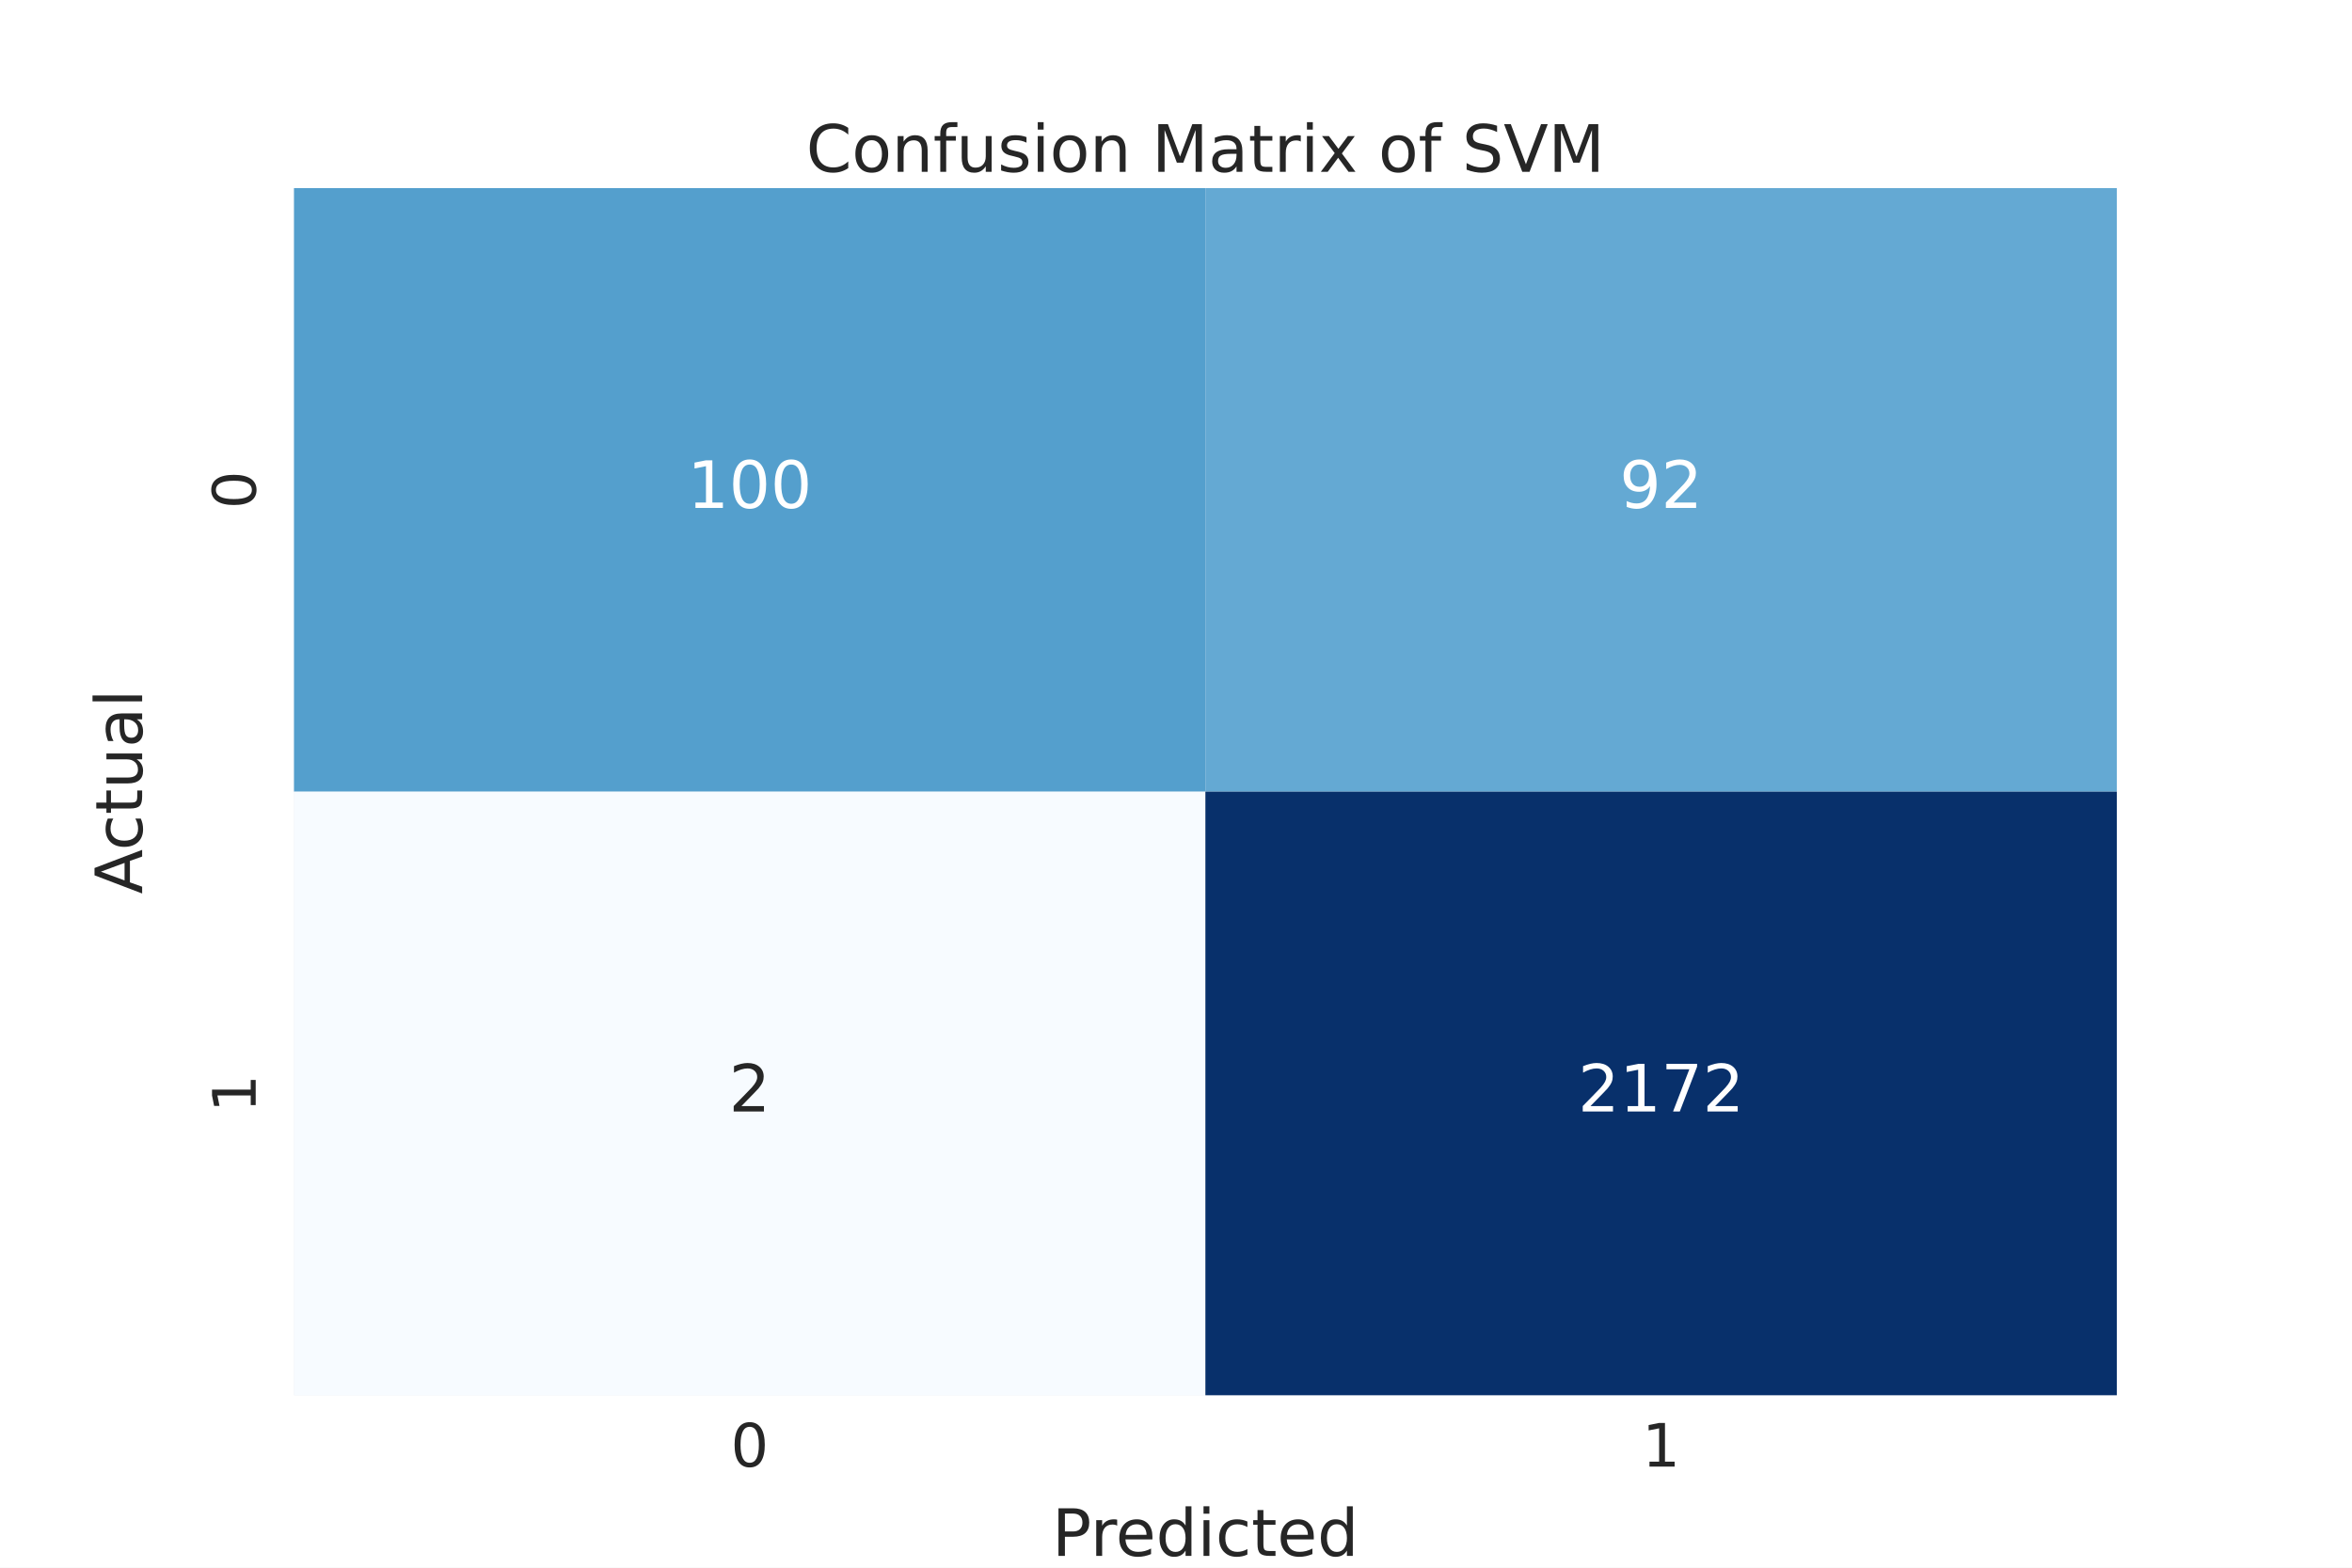
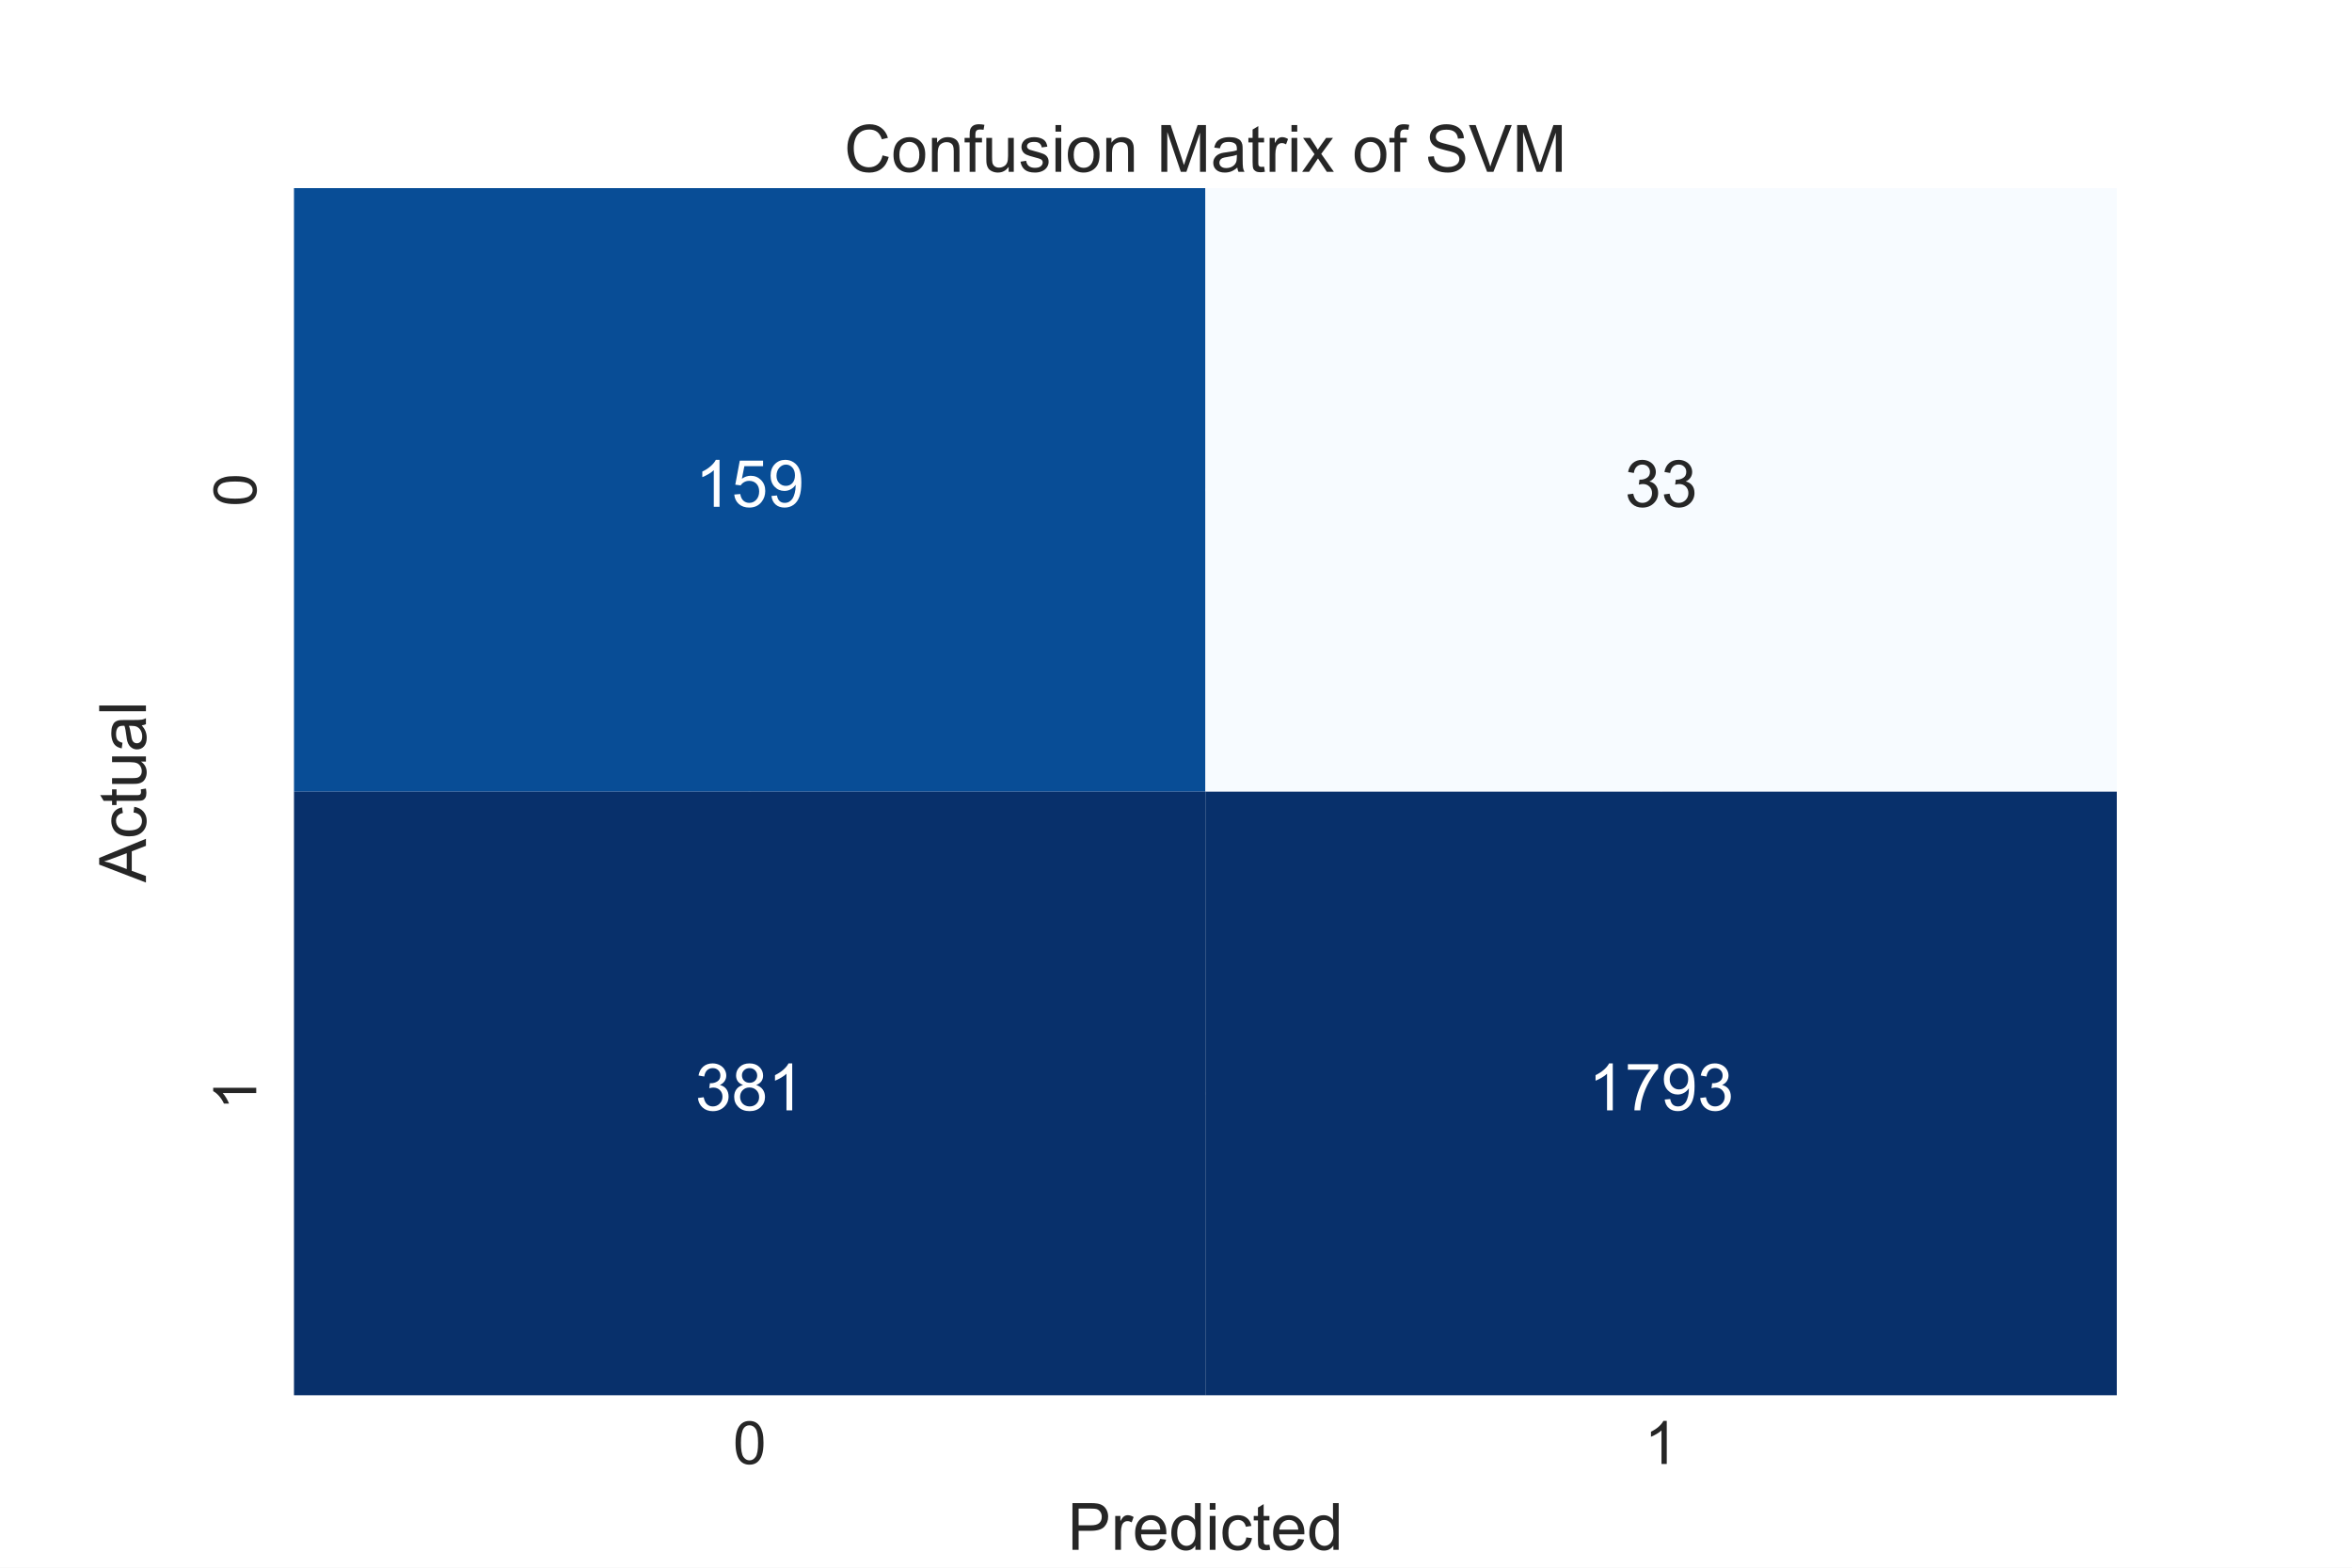
<svg xmlns="http://www.w3.org/2000/svg" xmlns:xlink="http://www.w3.org/1999/xlink" width="864pt" height="576pt" viewBox="0 0 864 576" version="1.1">
  <defs>
    <style type="text/css">*{stroke-linejoin: round; stroke-linecap: butt}</style>
  </defs>
  <g id="figure_1">
    <g id="patch_1">
      <path d="M 0 576  L 864 576  L 864 0  L 0 0  z " style="fill: #ffffff" />
    </g>
    <g id="axes_1">
      <g id="patch_2">
        <path d="M 108 512.64  L 777.6 512.64  L 777.6 69.12  L 108 69.12  z " style="fill: #eaeaf2" />
      </g>
      <g id="matplotlib.axis_1">
        <g id="xtick_1">
+           <g id="line2d_1">
+             <path d="M 275.4 512.64  L 275.4 69.12  " clip-path="url(#p1942354814)" style="fill: none; stroke: #ffffff; stroke-linecap: round" />
+           </g>
          <g id="text_1">
-             <g style="fill: #262626" transform="translate(268.4013 538.8566) scale(0.22 -0.22)">
+             <g style="fill: #262626" transform="translate(269.283 537.8872) scale(0.22 -0.22)">
              <defs>
-                 <path id="DejaVuSans-30" d="M 2034 4250  Q 1547 4250 1301 3770  Q 1056 3291 1056 2328  Q 1056 1369 1301 889  Q 1547 409 2034 409  Q 2525 409 2770 889  Q 3016 1369 3016 2328  Q 3016 3291 2770 3770  Q 2525 4250 2034 4250  z M 2034 4750  Q 2819 4750 3233 4129  Q 3647 3509 3647 2328  Q 3647 1150 3233 529  Q 2819 -91 2034 -91  Q 1250 -91 836 529  Q 422 1150 422 2328  Q 422 3509 836 4129  Q 1250 4750 2034 4750  z " transform="scale(0.015625)" />
+                 <path id="ArialMT-30" d="M 266 2259  Q 266 3072 433 3567  Q 600 4063 929 4331  Q 1259 4600 1759 4600  Q 2128 4600 2406 4451  Q 2684 4303 2865 4023  Q 3047 3744 3150 3342  Q 3253 2941 3253 2259  Q 3253 1453 3087 958  Q 2922 463 2592 192  Q 2263 -78 1759 -78  Q 1097 -78 719 397  Q 266 969 266 2259  z M 844 2259  Q 844 1131 1108 757  Q 1372 384 1759 384  Q 2147 384 2411 759  Q 2675 1134 2675 2259  Q 2675 3391 2411 3762  Q 2147 4134 1753 4134  Q 1366 4134 1134 3806  Q 844 3388 844 2259  z " transform="scale(0.015625)" />
              </defs>
-               <use xlink:href="#DejaVuSans-30" />
+               <use xlink:href="#ArialMT-30" />
            </g>
          </g>
        </g>
        <g id="xtick_2">
+           <g id="line2d_2">
+             <path d="M 610.2 512.64  L 610.2 69.12  " clip-path="url(#p1942354814)" style="fill: none; stroke: #ffffff; stroke-linecap: round" />
+           </g>
          <g id="text_2">
-             <g style="fill: #262626" transform="translate(603.2012 538.8566) scale(0.22 -0.22)">
+             <g style="fill: #262626" transform="translate(604.083 537.8872) scale(0.22 -0.22)">
              <defs>
-                 <path id="DejaVuSans-31" d="M 794 531  L 1825 531  L 1825 4091  L 703 3866  L 703 4441  L 1819 4666  L 2450 4666  L 2450 531  L 3481 531  L 3481 0  L 794 0  L 794 531  z " transform="scale(0.015625)" />
+                 <path id="ArialMT-31" d="M 2384 0  L 1822 0  L 1822 3584  Q 1619 3391 1289 3197  Q 959 3003 697 2906  L 697 3450  Q 1169 3672 1522 3987  Q 1875 4303 2022 4600  L 2384 4600  L 2384 0  z " transform="scale(0.015625)" />
              </defs>
-               <use xlink:href="#DejaVuSans-31" />
+               <use xlink:href="#ArialMT-31" />
            </g>
          </g>
        </g>
        <g id="text_3">
-           <g style="fill: #262626" transform="translate(386.4712 571.6681) scale(0.24 -0.24)">
+           <g style="fill: #262626" transform="translate(392.1075 569.4384) scale(0.24 -0.24)">
            <defs>
-               <path id="DejaVuSans-50" d="M 1259 4147  L 1259 2394  L 2053 2394  Q 2494 2394 2734 2622  Q 2975 2850 2975 3272  Q 2975 3691 2734 3919  Q 2494 4147 2053 4147  L 1259 4147  z M 628 4666  L 2053 4666  Q 2838 4666 3239 4311  Q 3641 3956 3641 3272  Q 3641 2581 3239 2228  Q 2838 1875 2053 1875  L 1259 1875  L 1259 0  L 628 0  L 628 4666  z " transform="scale(0.015625)" />
-               <path id="DejaVuSans-72" d="M 2631 2963  Q 2534 3019 2420 3045  Q 2306 3072 2169 3072  Q 1681 3072 1420 2755  Q 1159 2438 1159 1844  L 1159 0  L 581 0  L 581 3500  L 1159 3500  L 1159 2956  Q 1341 3275 1631 3429  Q 1922 3584 2338 3584  Q 2397 3584 2469 3576  Q 2541 3569 2628 3553  L 2631 2963  z " transform="scale(0.015625)" />
-               <path id="DejaVuSans-65" d="M 3597 1894  L 3597 1613  L 953 1613  Q 991 1019 1311 708  Q 1631 397 2203 397  Q 2534 397 2845 478  Q 3156 559 3463 722  L 3463 178  Q 3153 47 2828 -22  Q 2503 -91 2169 -91  Q 1331 -91 842 396  Q 353 884 353 1716  Q 353 2575 817 3079  Q 1281 3584 2069 3584  Q 2775 3584 3186 3129  Q 3597 2675 3597 1894  z M 3022 2063  Q 3016 2534 2758 2815  Q 2500 3097 2075 3097  Q 1594 3097 1305 2825  Q 1016 2553 972 2059  L 3022 2063  z " transform="scale(0.015625)" />
-               <path id="DejaVuSans-64" d="M 2906 2969  L 2906 4863  L 3481 4863  L 3481 0  L 2906 0  L 2906 525  Q 2725 213 2448 61  Q 2172 -91 1784 -91  Q 1150 -91 751 415  Q 353 922 353 1747  Q 353 2572 751 3078  Q 1150 3584 1784 3584  Q 2172 3584 2448 3432  Q 2725 3281 2906 2969  z M 947 1747  Q 947 1113 1208 752  Q 1469 391 1925 391  Q 2381 391 2643 752  Q 2906 1113 2906 1747  Q 2906 2381 2643 2742  Q 2381 3103 1925 3103  Q 1469 3103 1208 2742  Q 947 2381 947 1747  z " transform="scale(0.015625)" />
-               <path id="DejaVuSans-69" d="M 603 3500  L 1178 3500  L 1178 0  L 603 0  L 603 3500  z M 603 4863  L 1178 4863  L 1178 4134  L 603 4134  L 603 4863  z " transform="scale(0.015625)" />
-               <path id="DejaVuSans-63" d="M 3122 3366  L 3122 2828  Q 2878 2963 2633 3030  Q 2388 3097 2138 3097  Q 1578 3097 1268 2742  Q 959 2388 959 1747  Q 959 1106 1268 751  Q 1578 397 2138 397  Q 2388 397 2633 464  Q 2878 531 3122 666  L 3122 134  Q 2881 22 2623 -34  Q 2366 -91 2075 -91  Q 1284 -91 818 406  Q 353 903 353 1747  Q 353 2603 823 3093  Q 1294 3584 2113 3584  Q 2378 3584 2631 3529  Q 2884 3475 3122 3366  z " transform="scale(0.015625)" />
-               <path id="DejaVuSans-74" d="M 1172 4494  L 1172 3500  L 2356 3500  L 2356 3053  L 1172 3053  L 1172 1153  Q 1172 725 1289 603  Q 1406 481 1766 481  L 2356 481  L 2356 0  L 1766 0  Q 1100 0 847 248  Q 594 497 594 1153  L 594 3053  L 172 3053  L 172 3500  L 594 3500  L 594 4494  L 1172 4494  z " transform="scale(0.015625)" />
+               <path id="ArialMT-50" d="M 494 0  L 494 4581  L 2222 4581  Q 2678 4581 2919 4538  Q 3256 4481 3484 4323  Q 3713 4166 3852 3881  Q 3991 3597 3991 3256  Q 3991 2672 3619 2267  Q 3247 1863 2275 1863  L 1100 1863  L 1100 0  L 494 0  z M 1100 2403  L 2284 2403  Q 2872 2403 3119 2622  Q 3366 2841 3366 3238  Q 3366 3525 3220 3729  Q 3075 3934 2838 4000  Q 2684 4041 2272 4041  L 1100 4041  L 1100 2403  z " transform="scale(0.015625)" />
+               <path id="ArialMT-72" d="M 416 0  L 416 3319  L 922 3319  L 922 2816  Q 1116 3169 1280 3281  Q 1444 3394 1641 3394  Q 1925 3394 2219 3213  L 2025 2691  Q 1819 2813 1613 2813  Q 1428 2813 1281 2702  Q 1134 2591 1072 2394  Q 978 2094 978 1738  L 978 0  L 416 0  z " transform="scale(0.015625)" />
+               <path id="ArialMT-65" d="M 2694 1069  L 3275 997  Q 3138 488 2766 206  Q 2394 -75 1816 -75  Q 1088 -75 661 373  Q 234 822 234 1631  Q 234 2469 665 2931  Q 1097 3394 1784 3394  Q 2450 3394 2872 2941  Q 3294 2488 3294 1666  Q 3294 1616 3291 1516  L 816 1516  Q 847 969 1125 678  Q 1403 388 1819 388  Q 2128 388 2347 550  Q 2566 713 2694 1069  z M 847 1978  L 2700 1978  Q 2663 2397 2488 2606  Q 2219 2931 1791 2931  Q 1403 2931 1139 2672  Q 875 2413 847 1978  z " transform="scale(0.015625)" />
+               <path id="ArialMT-64" d="M 2575 0  L 2575 419  Q 2259 -75 1647 -75  Q 1250 -75 917 144  Q 584 363 401 755  Q 219 1147 219 1656  Q 219 2153 384 2558  Q 550 2963 881 3178  Q 1213 3394 1622 3394  Q 1922 3394 2156 3267  Q 2391 3141 2538 2938  L 2538 4581  L 3097 4581  L 3097 0  L 2575 0  z M 797 1656  Q 797 1019 1065 703  Q 1334 388 1700 388  Q 2069 388 2326 689  Q 2584 991 2584 1609  Q 2584 2291 2321 2609  Q 2059 2928 1675 2928  Q 1300 2928 1048 2622  Q 797 2316 797 1656  z " transform="scale(0.015625)" />
+               <path id="ArialMT-69" d="M 425 3934  L 425 4581  L 988 4581  L 988 3934  L 425 3934  z M 425 0  L 425 3319  L 988 3319  L 988 0  L 425 0  z " transform="scale(0.015625)" />
+               <path id="ArialMT-63" d="M 2588 1216  L 3141 1144  Q 3050 572 2676 248  Q 2303 -75 1759 -75  Q 1078 -75 664 370  Q 250 816 250 1647  Q 250 2184 428 2587  Q 606 2991 970 3192  Q 1334 3394 1763 3394  Q 2303 3394 2647 3120  Q 2991 2847 3088 2344  L 2541 2259  Q 2463 2594 2264 2762  Q 2066 2931 1784 2931  Q 1359 2931 1093 2626  Q 828 2322 828 1663  Q 828 994 1084 691  Q 1341 388 1753 388  Q 2084 388 2306 591  Q 2528 794 2588 1216  z " transform="scale(0.015625)" />
+               <path id="ArialMT-74" d="M 1650 503  L 1731 6  Q 1494 -44 1306 -44  Q 1000 -44 831 53  Q 663 150 594 308  Q 525 466 525 972  L 525 2881  L 113 2881  L 113 3319  L 525 3319  L 525 4141  L 1084 4478  L 1084 3319  L 1650 3319  L 1650 2881  L 1084 2881  L 1084 941  Q 1084 700 1114 631  Q 1144 563 1211 522  Q 1278 481 1403 481  Q 1497 481 1650 503  z " transform="scale(0.015625)" />
            </defs>
-             <use xlink:href="#DejaVuSans-50" />
-             <use xlink:href="#DejaVuSans-72" x="58.553" />
-             <use xlink:href="#DejaVuSans-65" x="97.416" />
-             <use xlink:href="#DejaVuSans-64" x="158.939" />
-             <use xlink:href="#DejaVuSans-69" x="222.416" />
-             <use xlink:href="#DejaVuSans-63" x="250.199" />
-             <use xlink:href="#DejaVuSans-74" x="305.18" />
-             <use xlink:href="#DejaVuSans-65" x="344.389" />
-             <use xlink:href="#DejaVuSans-64" x="405.912" />
+             <use xlink:href="#ArialMT-50" />
+             <use xlink:href="#ArialMT-72" x="66.699" />
+             <use xlink:href="#ArialMT-65" x="100" />
+             <use xlink:href="#ArialMT-64" x="155.615" />
+             <use xlink:href="#ArialMT-69" x="211.23" />
+             <use xlink:href="#ArialMT-63" x="233.447" />
+             <use xlink:href="#ArialMT-74" x="283.447" />
+             <use xlink:href="#ArialMT-65" x="311.23" />
+             <use xlink:href="#ArialMT-64" x="366.846" />
          </g>
        </g>
      </g>
      <g id="matplotlib.axis_2">
        <g id="ytick_1">
+           <g id="line2d_3">
+             <path d="M 108 180  L 777.6 180  " clip-path="url(#p1942354814)" style="fill: none; stroke: #ffffff; stroke-linecap: round" />
+           </g>
          <g id="text_4">
-             <g style="fill: #262626" transform="translate(93.92469 186.9988) rotate(-90) scale(0.22 -0.22)">
-               <use xlink:href="#DejaVuSans-30" />
+             <g style="fill: #262626" transform="translate(94.1275 186.117) rotate(-90) scale(0.22 -0.22)">
+               <use xlink:href="#ArialMT-30" />
            </g>
          </g>
        </g>
        <g id="ytick_2">
+           <g id="line2d_4">
+             <path d="M 108 401.76  L 777.6 401.76  " clip-path="url(#p1942354814)" style="fill: none; stroke: #ffffff; stroke-linecap: round" />
+           </g>
          <g id="text_5">
-             <g style="fill: #262626" transform="translate(93.92469 408.7588) rotate(-90) scale(0.22 -0.22)">
-               <use xlink:href="#DejaVuSans-31" />
+             <g style="fill: #262626" transform="translate(94.1275 407.877) rotate(-90) scale(0.22 -0.22)">
+               <use xlink:href="#ArialMT-31" />
            </g>
          </g>
        </g>
        <g id="text_6">
-           <g style="fill: #262626" transform="translate(52.21688 328.4737) rotate(-90) scale(0.24 -0.24)">
+           <g style="fill: #262626" transform="translate(53.61031 324.2306) rotate(-90) scale(0.24 -0.24)">
            <defs>
-               <path id="DejaVuSans-41" d="M 2188 4044  L 1331 1722  L 3047 1722  L 2188 4044  z M 1831 4666  L 2547 4666  L 4325 0  L 3669 0  L 3244 1197  L 1141 1197  L 716 0  L 50 0  L 1831 4666  z " transform="scale(0.015625)" />
-               <path id="DejaVuSans-75" d="M 544 1381  L 544 3500  L 1119 3500  L 1119 1403  Q 1119 906 1312 657  Q 1506 409 1894 409  Q 2359 409 2629 706  Q 2900 1003 2900 1516  L 2900 3500  L 3475 3500  L 3475 0  L 2900 0  L 2900 538  Q 2691 219 2414 64  Q 2138 -91 1772 -91  Q 1169 -91 856 284  Q 544 659 544 1381  z M 1991 3584  L 1991 3584  z " transform="scale(0.015625)" />
-               <path id="DejaVuSans-61" d="M 2194 1759  Q 1497 1759 1228 1600  Q 959 1441 959 1056  Q 959 750 1161 570  Q 1363 391 1709 391  Q 2188 391 2477 730  Q 2766 1069 2766 1631  L 2766 1759  L 2194 1759  z M 3341 1997  L 3341 0  L 2766 0  L 2766 531  Q 2569 213 2275 61  Q 1981 -91 1556 -91  Q 1019 -91 701 211  Q 384 513 384 1019  Q 384 1609 779 1909  Q 1175 2209 1959 2209  L 2766 2209  L 2766 2266  Q 2766 2663 2505 2880  Q 2244 3097 1772 3097  Q 1472 3097 1187 3025  Q 903 2953 641 2809  L 641 3341  Q 956 3463 1253 3523  Q 1550 3584 1831 3584  Q 2591 3584 2966 3190  Q 3341 2797 3341 1997  z " transform="scale(0.015625)" />
-               <path id="DejaVuSans-6c" d="M 603 4863  L 1178 4863  L 1178 0  L 603 0  L 603 4863  z " transform="scale(0.015625)" />
+               <path id="ArialMT-41" d="M -9 0  L 1750 4581  L 2403 4581  L 4278 0  L 3588 0  L 3053 1388  L 1138 1388  L 634 0  L -9 0  z M 1313 1881  L 2866 1881  L 2388 3150  Q 2169 3728 2063 4100  Q 1975 3659 1816 3225  L 1313 1881  z " transform="scale(0.015625)" />
+               <path id="ArialMT-75" d="M 2597 0  L 2597 488  Q 2209 -75 1544 -75  Q 1250 -75 995 37  Q 741 150 617 320  Q 494 491 444 738  Q 409 903 409 1263  L 409 3319  L 972 3319  L 972 1478  Q 972 1038 1006 884  Q 1059 663 1231 536  Q 1403 409 1656 409  Q 1909 409 2131 539  Q 2353 669 2445 892  Q 2538 1116 2538 1541  L 2538 3319  L 3100 3319  L 3100 0  L 2597 0  z " transform="scale(0.015625)" />
+               <path id="ArialMT-61" d="M 2588 409  Q 2275 144 1986 34  Q 1697 -75 1366 -75  Q 819 -75 525 192  Q 231 459 231 875  Q 231 1119 342 1320  Q 453 1522 633 1644  Q 813 1766 1038 1828  Q 1203 1872 1538 1913  Q 2219 1994 2541 2106  Q 2544 2222 2544 2253  Q 2544 2597 2384 2738  Q 2169 2928 1744 2928  Q 1347 2928 1158 2789  Q 969 2650 878 2297  L 328 2372  Q 403 2725 575 2942  Q 747 3159 1072 3276  Q 1397 3394 1825 3394  Q 2250 3394 2515 3294  Q 2781 3194 2906 3042  Q 3031 2891 3081 2659  Q 3109 2516 3109 2141  L 3109 1391  Q 3109 606 3145 398  Q 3181 191 3288 0  L 2700 0  Q 2613 175 2588 409  z M 2541 1666  Q 2234 1541 1622 1453  Q 1275 1403 1131 1340  Q 988 1278 909 1158  Q 831 1038 831 891  Q 831 666 1001 516  Q 1172 366 1500 366  Q 1825 366 2078 508  Q 2331 650 2450 897  Q 2541 1088 2541 1459  L 2541 1666  z " transform="scale(0.015625)" />
+               <path id="ArialMT-6c" d="M 409 0  L 409 4581  L 972 4581  L 972 0  L 409 0  z " transform="scale(0.015625)" />
            </defs>
-             <use xlink:href="#DejaVuSans-41" />
-             <use xlink:href="#DejaVuSans-63" x="66.658" />
-             <use xlink:href="#DejaVuSans-74" x="121.639" />
-             <use xlink:href="#DejaVuSans-75" x="160.848" />
-             <use xlink:href="#DejaVuSans-61" x="224.227" />
-             <use xlink:href="#DejaVuSans-6c" x="285.506" />
+             <use xlink:href="#ArialMT-41" />
+             <use xlink:href="#ArialMT-63" x="66.699" />
+             <use xlink:href="#ArialMT-74" x="116.699" />
+             <use xlink:href="#ArialMT-75" x="144.482" />
+             <use xlink:href="#ArialMT-61" x="200.098" />
+             <use xlink:href="#ArialMT-6c" x="255.713" />
          </g>
        </g>
      </g>
      <g id="QuadMesh_1">
-         <path d="M 108 69.12  L 442.8 69.12  L 442.8 290.88  L 108 290.88  L 108 69.12  " clip-path="url(#pce4b9b9fdc)" style="fill: #549fcd" />
-         <path d="M 442.8 69.12  L 777.6 69.12  L 777.6 290.88  L 442.8 290.88  L 442.8 69.12  " clip-path="url(#pce4b9b9fdc)" style="fill: #64a9d3" />
-         <path d="M 108 290.88  L 442.8 290.88  L 442.8 512.64  L 108 512.64  L 108 290.88  " clip-path="url(#pce4b9b9fdc)" style="fill: #f7fbff" />
-         <path d="M 442.8 290.88  L 777.6 290.88  L 777.6 512.64  L 442.8 512.64  L 442.8 290.88  " clip-path="url(#pce4b9b9fdc)" style="fill: #08306b" />
+         <path d="M 108 69.12  L 442.8 69.12  L 442.8 290.88  L 108 290.88  L 108 69.12  " clip-path="url(#p1942354814)" style="fill: #084d96" />
+         <path d="M 442.8 69.12  L 777.6 69.12  L 777.6 290.88  L 442.8 290.88  L 442.8 69.12  " clip-path="url(#p1942354814)" style="fill: #f7fbff" />
+         <path d="M 108 290.88  L 442.8 290.88  L 442.8 512.64  L 108 512.64  L 108 290.88  " clip-path="url(#p1942354814)" style="fill: #08306b" />
+         <path d="M 442.8 290.88  L 777.6 290.88  L 777.6 512.64  L 442.8 512.64  L 442.8 290.88  " clip-path="url(#p1942354814)" style="fill: #08306b" />
      </g>
      <g id="text_7">
-         <g style="fill: #ffffff" transform="translate(252.495 186.6225) scale(0.24 -0.24)">
-           <use xlink:href="#DejaVuSans-31" />
-           <use xlink:href="#DejaVuSans-30" x="63.623" />
-           <use xlink:href="#DejaVuSans-30" x="127.246" />
+         <g style="fill: #ffffff" transform="translate(255.3806 186.2044) scale(0.24 -0.24)">
+           <defs>
+             <path id="ArialMT-35" d="M 266 1200  L 856 1250  Q 922 819 1161 601  Q 1400 384 1738 384  Q 2144 384 2425 690  Q 2706 997 2706 1503  Q 2706 1984 2436 2262  Q 2166 2541 1728 2541  Q 1456 2541 1237 2417  Q 1019 2294 894 2097  L 366 2166  L 809 4519  L 3088 4519  L 3088 3981  L 1259 3981  L 1013 2750  Q 1425 3038 1878 3038  Q 2478 3038 2890 2622  Q 3303 2206 3303 1553  Q 3303 931 2941 478  Q 2500 -78 1738 -78  Q 1113 -78 717 272  Q 322 622 266 1200  z " transform="scale(0.015625)" />
+             <path id="ArialMT-39" d="M 350 1059  L 891 1109  Q 959 728 1153 556  Q 1347 384 1650 384  Q 1909 384 2104 503  Q 2300 622 2425 820  Q 2550 1019 2634 1356  Q 2719 1694 2719 2044  Q 2719 2081 2716 2156  Q 2547 1888 2255 1720  Q 1963 1553 1622 1553  Q 1053 1553 659 1965  Q 266 2378 266 3053  Q 266 3750 677 4175  Q 1088 4600 1706 4600  Q 2153 4600 2523 4359  Q 2894 4119 3086 3673  Q 3278 3228 3278 2384  Q 3278 1506 3087 986  Q 2897 466 2520 194  Q 2144 -78 1638 -78  Q 1100 -78 759 220  Q 419 519 350 1059  z M 2653 3081  Q 2653 3566 2395 3850  Q 2138 4134 1775 4134  Q 1400 4134 1122 3828  Q 844 3522 844 3034  Q 844 2597 1108 2323  Q 1372 2050 1759 2050  Q 2150 2050 2401 2323  Q 2653 2597 2653 3081  z " transform="scale(0.015625)" />
+           </defs>
+           <use xlink:href="#ArialMT-31" />
+           <use xlink:href="#ArialMT-35" x="55.615" />
+           <use xlink:href="#ArialMT-39" x="111.23" />
        </g>
      </g>
      <g id="text_8">
-         <g style="fill: #ffffff" transform="translate(594.93 186.6225) scale(0.24 -0.24)">
+         <g style="fill: #262626" transform="translate(596.8537 186.2044) scale(0.24 -0.24)">
          <defs>
-             <path id="DejaVuSans-39" d="M 703 97  L 703 672  Q 941 559 1184 500  Q 1428 441 1663 441  Q 2288 441 2617 861  Q 2947 1281 2994 2138  Q 2813 1869 2534 1725  Q 2256 1581 1919 1581  Q 1219 1581 811 2004  Q 403 2428 403 3163  Q 403 3881 828 4315  Q 1253 4750 1959 4750  Q 2769 4750 3195 4129  Q 3622 3509 3622 2328  Q 3622 1225 3098 567  Q 2575 -91 1691 -91  Q 1453 -91 1209 -44  Q 966 3 703 97  z M 1959 2075  Q 2384 2075 2632 2365  Q 2881 2656 2881 3163  Q 2881 3666 2632 3958  Q 2384 4250 1959 4250  Q 1534 4250 1286 3958  Q 1038 3666 1038 3163  Q 1038 2656 1286 2365  Q 1534 2075 1959 2075  z " transform="scale(0.015625)" />
-             <path id="DejaVuSans-32" d="M 1228 531  L 3431 531  L 3431 0  L 469 0  L 469 531  Q 828 903 1448 1529  Q 2069 2156 2228 2338  Q 2531 2678 2651 2914  Q 2772 3150 2772 3378  Q 2772 3750 2511 3984  Q 2250 4219 1831 4219  Q 1534 4219 1204 4116  Q 875 4013 500 3803  L 500 4441  Q 881 4594 1212 4672  Q 1544 4750 1819 4750  Q 2544 4750 2975 4387  Q 3406 4025 3406 3419  Q 3406 3131 3298 2873  Q 3191 2616 2906 2266  Q 2828 2175 2409 1742  Q 1991 1309 1228 531  z " transform="scale(0.015625)" />
+             <path id="ArialMT-33" d="M 269 1209  L 831 1284  Q 928 806 1161 595  Q 1394 384 1728 384  Q 2125 384 2398 659  Q 2672 934 2672 1341  Q 2672 1728 2419 1979  Q 2166 2231 1775 2231  Q 1616 2231 1378 2169  L 1441 2663  Q 1497 2656 1531 2656  Q 1891 2656 2178 2843  Q 2466 3031 2466 3422  Q 2466 3731 2256 3934  Q 2047 4138 1716 4138  Q 1388 4138 1169 3931  Q 950 3725 888 3313  L 325 3413  Q 428 3978 793 4289  Q 1159 4600 1703 4600  Q 2078 4600 2393 4439  Q 2709 4278 2876 4000  Q 3044 3722 3044 3409  Q 3044 3113 2884 2869  Q 2725 2625 2413 2481  Q 2819 2388 3044 2092  Q 3269 1797 3269 1353  Q 3269 753 2831 336  Q 2394 -81 1725 -81  Q 1122 -81 723 278  Q 325 638 269 1209  z " transform="scale(0.015625)" />
          </defs>
-           <use xlink:href="#DejaVuSans-39" />
-           <use xlink:href="#DejaVuSans-32" x="63.623" />
+           <use xlink:href="#ArialMT-33" />
+           <use xlink:href="#ArialMT-33" x="55.615" />
        </g>
      </g>
      <g id="text_9">
-         <g style="fill: #262626" transform="translate(267.765 408.3825) scale(0.24 -0.24)">
-           <use xlink:href="#DejaVuSans-32" />
+         <g style="fill: #ffffff" transform="translate(255.3806 407.9644) scale(0.24 -0.24)">
+           <defs>
+             <path id="ArialMT-38" d="M 1131 2484  Q 781 2613 612 2850  Q 444 3088 444 3419  Q 444 3919 803 4259  Q 1163 4600 1759 4600  Q 2359 4600 2725 4251  Q 3091 3903 3091 3403  Q 3091 3084 2923 2848  Q 2756 2613 2416 2484  Q 2838 2347 3058 2040  Q 3278 1734 3278 1309  Q 3278 722 2862 322  Q 2447 -78 1769 -78  Q 1091 -78 675 323  Q 259 725 259 1325  Q 259 1772 486 2073  Q 713 2375 1131 2484  z M 1019 3438  Q 1019 3113 1228 2906  Q 1438 2700 1772 2700  Q 2097 2700 2305 2904  Q 2513 3109 2513 3406  Q 2513 3716 2298 3927  Q 2084 4138 1766 4138  Q 1444 4138 1231 3931  Q 1019 3725 1019 3438  z M 838 1322  Q 838 1081 952 856  Q 1066 631 1291 507  Q 1516 384 1775 384  Q 2178 384 2440 643  Q 2703 903 2703 1303  Q 2703 1709 2433 1975  Q 2163 2241 1756 2241  Q 1359 2241 1098 1978  Q 838 1716 838 1322  z " transform="scale(0.015625)" />
+           </defs>
+           <use xlink:href="#ArialMT-33" />
+           <use xlink:href="#ArialMT-38" x="55.615" />
+           <use xlink:href="#ArialMT-31" x="111.23" />
        </g>
      </g>
      <g id="text_10">
-         <g style="fill: #ffffff" transform="translate(579.66 408.3825) scale(0.24 -0.24)">
+         <g style="fill: #ffffff" transform="translate(583.5075 407.9644) scale(0.24 -0.24)">
          <defs>
-             <path id="DejaVuSans-37" d="M 525 4666  L 3525 4666  L 3525 4397  L 1831 0  L 1172 0  L 2766 4134  L 525 4134  L 525 4666  z " transform="scale(0.015625)" />
+             <path id="ArialMT-37" d="M 303 3981  L 303 4522  L 3269 4522  L 3269 4084  Q 2831 3619 2401 2847  Q 1972 2075 1738 1259  Q 1569 684 1522 0  L 944 0  Q 953 541 1156 1306  Q 1359 2072 1739 2783  Q 2119 3494 2547 3981  L 303 3981  z " transform="scale(0.015625)" />
          </defs>
-           <use xlink:href="#DejaVuSans-32" />
-           <use xlink:href="#DejaVuSans-31" x="63.623" />
-           <use xlink:href="#DejaVuSans-37" x="127.246" />
-           <use xlink:href="#DejaVuSans-32" x="190.869" />
+           <use xlink:href="#ArialMT-31" />
+           <use xlink:href="#ArialMT-37" x="55.615" />
+           <use xlink:href="#ArialMT-39" x="111.23" />
+           <use xlink:href="#ArialMT-33" x="166.846" />
        </g>
      </g>
      <g id="text_11">
-         <g style="fill: #262626" transform="translate(296.1413 63.12) scale(0.24 -0.24)">
+         <g style="fill: #262626" transform="translate(310.0913 63.12) scale(0.24 -0.24)">
          <defs>
-             <path id="DejaVuSans-43" d="M 4122 4306  L 4122 3641  Q 3803 3938 3442 4084  Q 3081 4231 2675 4231  Q 1875 4231 1450 3742  Q 1025 3253 1025 2328  Q 1025 1406 1450 917  Q 1875 428 2675 428  Q 3081 428 3442 575  Q 3803 722 4122 1019  L 4122 359  Q 3791 134 3420 21  Q 3050 -91 2638 -91  Q 1578 -91 968 557  Q 359 1206 359 2328  Q 359 3453 968 4101  Q 1578 4750 2638 4750  Q 3056 4750 3426 4639  Q 3797 4528 4122 4306  z " transform="scale(0.015625)" />
-             <path id="DejaVuSans-6f" d="M 1959 3097  Q 1497 3097 1228 2736  Q 959 2375 959 1747  Q 959 1119 1226 758  Q 1494 397 1959 397  Q 2419 397 2687 759  Q 2956 1122 2956 1747  Q 2956 2369 2687 2733  Q 2419 3097 1959 3097  z M 1959 3584  Q 2709 3584 3137 3096  Q 3566 2609 3566 1747  Q 3566 888 3137 398  Q 2709 -91 1959 -91  Q 1206 -91 779 398  Q 353 888 353 1747  Q 353 2609 779 3096  Q 1206 3584 1959 3584  z " transform="scale(0.015625)" />
-             <path id="DejaVuSans-6e" d="M 3513 2113  L 3513 0  L 2938 0  L 2938 2094  Q 2938 2591 2744 2837  Q 2550 3084 2163 3084  Q 1697 3084 1428 2787  Q 1159 2491 1159 1978  L 1159 0  L 581 0  L 581 3500  L 1159 3500  L 1159 2956  Q 1366 3272 1645 3428  Q 1925 3584 2291 3584  Q 2894 3584 3203 3211  Q 3513 2838 3513 2113  z " transform="scale(0.015625)" />
-             <path id="DejaVuSans-66" d="M 2375 4863  L 2375 4384  L 1825 4384  Q 1516 4384 1395 4259  Q 1275 4134 1275 3809  L 1275 3500  L 2222 3500  L 2222 3053  L 1275 3053  L 1275 0  L 697 0  L 697 3053  L 147 3053  L 147 3500  L 697 3500  L 697 3744  Q 697 4328 969 4595  Q 1241 4863 1831 4863  L 2375 4863  z " transform="scale(0.015625)" />
-             <path id="DejaVuSans-73" d="M 2834 3397  L 2834 2853  Q 2591 2978 2328 3040  Q 2066 3103 1784 3103  Q 1356 3103 1142 2972  Q 928 2841 928 2578  Q 928 2378 1081 2264  Q 1234 2150 1697 2047  L 1894 2003  Q 2506 1872 2764 1633  Q 3022 1394 3022 966  Q 3022 478 2636 193  Q 2250 -91 1575 -91  Q 1294 -91 989 -36  Q 684 19 347 128  L 347 722  Q 666 556 975 473  Q 1284 391 1588 391  Q 1994 391 2212 530  Q 2431 669 2431 922  Q 2431 1156 2273 1281  Q 2116 1406 1581 1522  L 1381 1569  Q 847 1681 609 1914  Q 372 2147 372 2553  Q 372 3047 722 3315  Q 1072 3584 1716 3584  Q 2034 3584 2315 3537  Q 2597 3491 2834 3397  z " transform="scale(0.015625)" />
-             <path id="DejaVuSans-20" transform="scale(0.015625)" />
-             <path id="DejaVuSans-4d" d="M 628 4666  L 1569 4666  L 2759 1491  L 3956 4666  L 4897 4666  L 4897 0  L 4281 0  L 4281 4097  L 3078 897  L 2444 897  L 1241 4097  L 1241 0  L 628 0  L 628 4666  z " transform="scale(0.015625)" />
-             <path id="DejaVuSans-78" d="M 3513 3500  L 2247 1797  L 3578 0  L 2900 0  L 1881 1375  L 863 0  L 184 0  L 1544 1831  L 300 3500  L 978 3500  L 1906 2253  L 2834 3500  L 3513 3500  z " transform="scale(0.015625)" />
-             <path id="DejaVuSans-53" d="M 3425 4513  L 3425 3897  Q 3066 4069 2747 4153  Q 2428 4238 2131 4238  Q 1616 4238 1336 4038  Q 1056 3838 1056 3469  Q 1056 3159 1242 3001  Q 1428 2844 1947 2747  L 2328 2669  Q 3034 2534 3370 2195  Q 3706 1856 3706 1288  Q 3706 609 3251 259  Q 2797 -91 1919 -91  Q 1588 -91 1214 -16  Q 841 59 441 206  L 441 856  Q 825 641 1194 531  Q 1563 422 1919 422  Q 2459 422 2753 634  Q 3047 847 3047 1241  Q 3047 1584 2836 1778  Q 2625 1972 2144 2069  L 1759 2144  Q 1053 2284 737 2584  Q 422 2884 422 3419  Q 422 4038 858 4394  Q 1294 4750 2059 4750  Q 2388 4750 2728 4690  Q 3069 4631 3425 4513  z " transform="scale(0.015625)" />
-             <path id="DejaVuSans-56" d="M 1831 0  L 50 4666  L 709 4666  L 2188 738  L 3669 4666  L 4325 4666  L 2547 0  L 1831 0  z " transform="scale(0.015625)" />
+             <path id="ArialMT-43" d="M 3763 1606  L 4369 1453  Q 4178 706 3683 314  Q 3188 -78 2472 -78  Q 1731 -78 1267 223  Q 803 525 561 1097  Q 319 1669 319 2325  Q 319 3041 592 3573  Q 866 4106 1370 4382  Q 1875 4659 2481 4659  Q 3169 4659 3637 4309  Q 4106 3959 4291 3325  L 3694 3184  Q 3534 3684 3231 3912  Q 2928 4141 2469 4141  Q 1941 4141 1586 3887  Q 1231 3634 1087 3207  Q 944 2781 944 2328  Q 944 1744 1114 1308  Q 1284 872 1643 656  Q 2003 441 2422 441  Q 2931 441 3284 734  Q 3638 1028 3763 1606  z " transform="scale(0.015625)" />
+             <path id="ArialMT-6f" d="M 213 1659  Q 213 2581 725 3025  Q 1153 3394 1769 3394  Q 2453 3394 2887 2945  Q 3322 2497 3322 1706  Q 3322 1066 3130 698  Q 2938 331 2570 128  Q 2203 -75 1769 -75  Q 1072 -75 642 372  Q 213 819 213 1659  z M 791 1659  Q 791 1022 1069 705  Q 1347 388 1769 388  Q 2188 388 2466 706  Q 2744 1025 2744 1678  Q 2744 2294 2464 2611  Q 2184 2928 1769 2928  Q 1347 2928 1069 2612  Q 791 2297 791 1659  z " transform="scale(0.015625)" />
+             <path id="ArialMT-6e" d="M 422 0  L 422 3319  L 928 3319  L 928 2847  Q 1294 3394 1984 3394  Q 2284 3394 2536 3286  Q 2788 3178 2913 3003  Q 3038 2828 3088 2588  Q 3119 2431 3119 2041  L 3119 0  L 2556 0  L 2556 2019  Q 2556 2363 2490 2533  Q 2425 2703 2258 2804  Q 2091 2906 1866 2906  Q 1506 2906 1245 2678  Q 984 2450 984 1813  L 984 0  L 422 0  z " transform="scale(0.015625)" />
+             <path id="ArialMT-66" d="M 556 0  L 556 2881  L 59 2881  L 59 3319  L 556 3319  L 556 3672  Q 556 4006 616 4169  Q 697 4388 901 4523  Q 1106 4659 1475 4659  Q 1713 4659 2000 4603  L 1916 4113  Q 1741 4144 1584 4144  Q 1328 4144 1222 4034  Q 1116 3925 1116 3625  L 1116 3319  L 1763 3319  L 1763 2881  L 1116 2881  L 1116 0  L 556 0  z " transform="scale(0.015625)" />
+             <path id="ArialMT-73" d="M 197 991  L 753 1078  Q 800 744 1014 566  Q 1228 388 1613 388  Q 2000 388 2187 545  Q 2375 703 2375 916  Q 2375 1106 2209 1216  Q 2094 1291 1634 1406  Q 1016 1563 777 1677  Q 538 1791 414 1992  Q 291 2194 291 2438  Q 291 2659 392 2848  Q 494 3038 669 3163  Q 800 3259 1026 3326  Q 1253 3394 1513 3394  Q 1903 3394 2198 3281  Q 2494 3169 2634 2976  Q 2775 2784 2828 2463  L 2278 2388  Q 2241 2644 2061 2787  Q 1881 2931 1553 2931  Q 1166 2931 1000 2803  Q 834 2675 834 2503  Q 834 2394 903 2306  Q 972 2216 1119 2156  Q 1203 2125 1616 2013  Q 2213 1853 2448 1751  Q 2684 1650 2818 1456  Q 2953 1263 2953 975  Q 2953 694 2789 445  Q 2625 197 2315 61  Q 2006 -75 1616 -75  Q 969 -75 630 194  Q 291 463 197 991  z " transform="scale(0.015625)" />
+             <path id="ArialMT-20" transform="scale(0.015625)" />
+             <path id="ArialMT-4d" d="M 475 0  L 475 4581  L 1388 4581  L 2472 1338  Q 2622 884 2691 659  Q 2769 909 2934 1394  L 4031 4581  L 4847 4581  L 4847 0  L 4263 0  L 4263 3834  L 2931 0  L 2384 0  L 1059 3900  L 1059 0  L 475 0  z " transform="scale(0.015625)" />
+             <path id="ArialMT-78" d="M 47 0  L 1259 1725  L 138 3319  L 841 3319  L 1350 2541  Q 1494 2319 1581 2169  Q 1719 2375 1834 2534  L 2394 3319  L 3066 3319  L 1919 1756  L 3153 0  L 2463 0  L 1781 1031  L 1600 1309  L 728 0  L 47 0  z " transform="scale(0.015625)" />
+             <path id="ArialMT-53" d="M 288 1472  L 859 1522  Q 900 1178 1048 958  Q 1197 738 1509 602  Q 1822 466 2213 466  Q 2559 466 2825 569  Q 3091 672 3220 851  Q 3350 1031 3350 1244  Q 3350 1459 3225 1620  Q 3100 1781 2813 1891  Q 2628 1963 1997 2114  Q 1366 2266 1113 2400  Q 784 2572 623 2826  Q 463 3081 463 3397  Q 463 3744 659 4045  Q 856 4347 1234 4503  Q 1613 4659 2075 4659  Q 2584 4659 2973 4495  Q 3363 4331 3572 4012  Q 3781 3694 3797 3291  L 3216 3247  Q 3169 3681 2898 3903  Q 2628 4125 2100 4125  Q 1550 4125 1298 3923  Q 1047 3722 1047 3438  Q 1047 3191 1225 3031  Q 1400 2872 2139 2705  Q 2878 2538 3153 2413  Q 3553 2228 3743 1945  Q 3934 1663 3934 1294  Q 3934 928 3725 604  Q 3516 281 3123 101  Q 2731 -78 2241 -78  Q 1619 -78 1198 103  Q 778 284 539 648  Q 300 1013 288 1472  z " transform="scale(0.015625)" />
+             <path id="ArialMT-56" d="M 1803 0  L 28 4581  L 684 4581  L 1875 1253  Q 2019 853 2116 503  Q 2222 878 2363 1253  L 3600 4581  L 4219 4581  L 2425 0  L 1803 0  z " transform="scale(0.015625)" />
          </defs>
-           <use xlink:href="#DejaVuSans-43" />
-           <use xlink:href="#DejaVuSans-6f" x="69.824" />
-           <use xlink:href="#DejaVuSans-6e" x="131.006" />
-           <use xlink:href="#DejaVuSans-66" x="194.385" />
-           <use xlink:href="#DejaVuSans-75" x="229.59" />
-           <use xlink:href="#DejaVuSans-73" x="292.969" />
-           <use xlink:href="#DejaVuSans-69" x="345.068" />
-           <use xlink:href="#DejaVuSans-6f" x="372.852" />
-           <use xlink:href="#DejaVuSans-6e" x="434.033" />
-           <use xlink:href="#DejaVuSans-20" x="497.412" />
-           <use xlink:href="#DejaVuSans-4d" x="529.199" />
-           <use xlink:href="#DejaVuSans-61" x="615.479" />
-           <use xlink:href="#DejaVuSans-74" x="676.758" />
-           <use xlink:href="#DejaVuSans-72" x="715.967" />
-           <use xlink:href="#DejaVuSans-69" x="757.08" />
-           <use xlink:href="#DejaVuSans-78" x="784.863" />
-           <use xlink:href="#DejaVuSans-20" x="844.043" />
-           <use xlink:href="#DejaVuSans-6f" x="875.83" />
-           <use xlink:href="#DejaVuSans-66" x="937.012" />
-           <use xlink:href="#DejaVuSans-20" x="972.217" />
-           <use xlink:href="#DejaVuSans-53" x="1004.004" />
-           <use xlink:href="#DejaVuSans-56" x="1067.48" />
-           <use xlink:href="#DejaVuSans-4d" x="1135.889" />
+           <use xlink:href="#ArialMT-43" />
+           <use xlink:href="#ArialMT-6f" x="72.217" />
+           <use xlink:href="#ArialMT-6e" x="127.832" />
+           <use xlink:href="#ArialMT-66" x="183.447" />
+           <use xlink:href="#ArialMT-75" x="211.23" />
+           <use xlink:href="#ArialMT-73" x="266.846" />
+           <use xlink:href="#ArialMT-69" x="316.846" />
+           <use xlink:href="#ArialMT-6f" x="339.062" />
+           <use xlink:href="#ArialMT-6e" x="394.678" />
+           <use xlink:href="#ArialMT-20" x="450.293" />
+           <use xlink:href="#ArialMT-4d" x="478.076" />
+           <use xlink:href="#ArialMT-61" x="561.377" />
+           <use xlink:href="#ArialMT-74" x="616.992" />
+           <use xlink:href="#ArialMT-72" x="644.775" />
+           <use xlink:href="#ArialMT-69" x="678.076" />
+           <use xlink:href="#ArialMT-78" x="700.293" />
+           <use xlink:href="#ArialMT-20" x="750.293" />
+           <use xlink:href="#ArialMT-6f" x="778.076" />
+           <use xlink:href="#ArialMT-66" x="833.691" />
+           <use xlink:href="#ArialMT-20" x="861.475" />
+           <use xlink:href="#ArialMT-53" x="889.258" />
+           <use xlink:href="#ArialMT-56" x="955.957" />
+           <use xlink:href="#ArialMT-4d" x="1022.656" />
        </g>
      </g>
    </g>
  </g>
  <defs>
-     <clipPath id="pce4b9b9fdc">
+     <clipPath id="p1942354814">
      <rect x="108" y="69.12" width="669.6" height="443.52" />
    </clipPath>
  </defs>
</svg>
